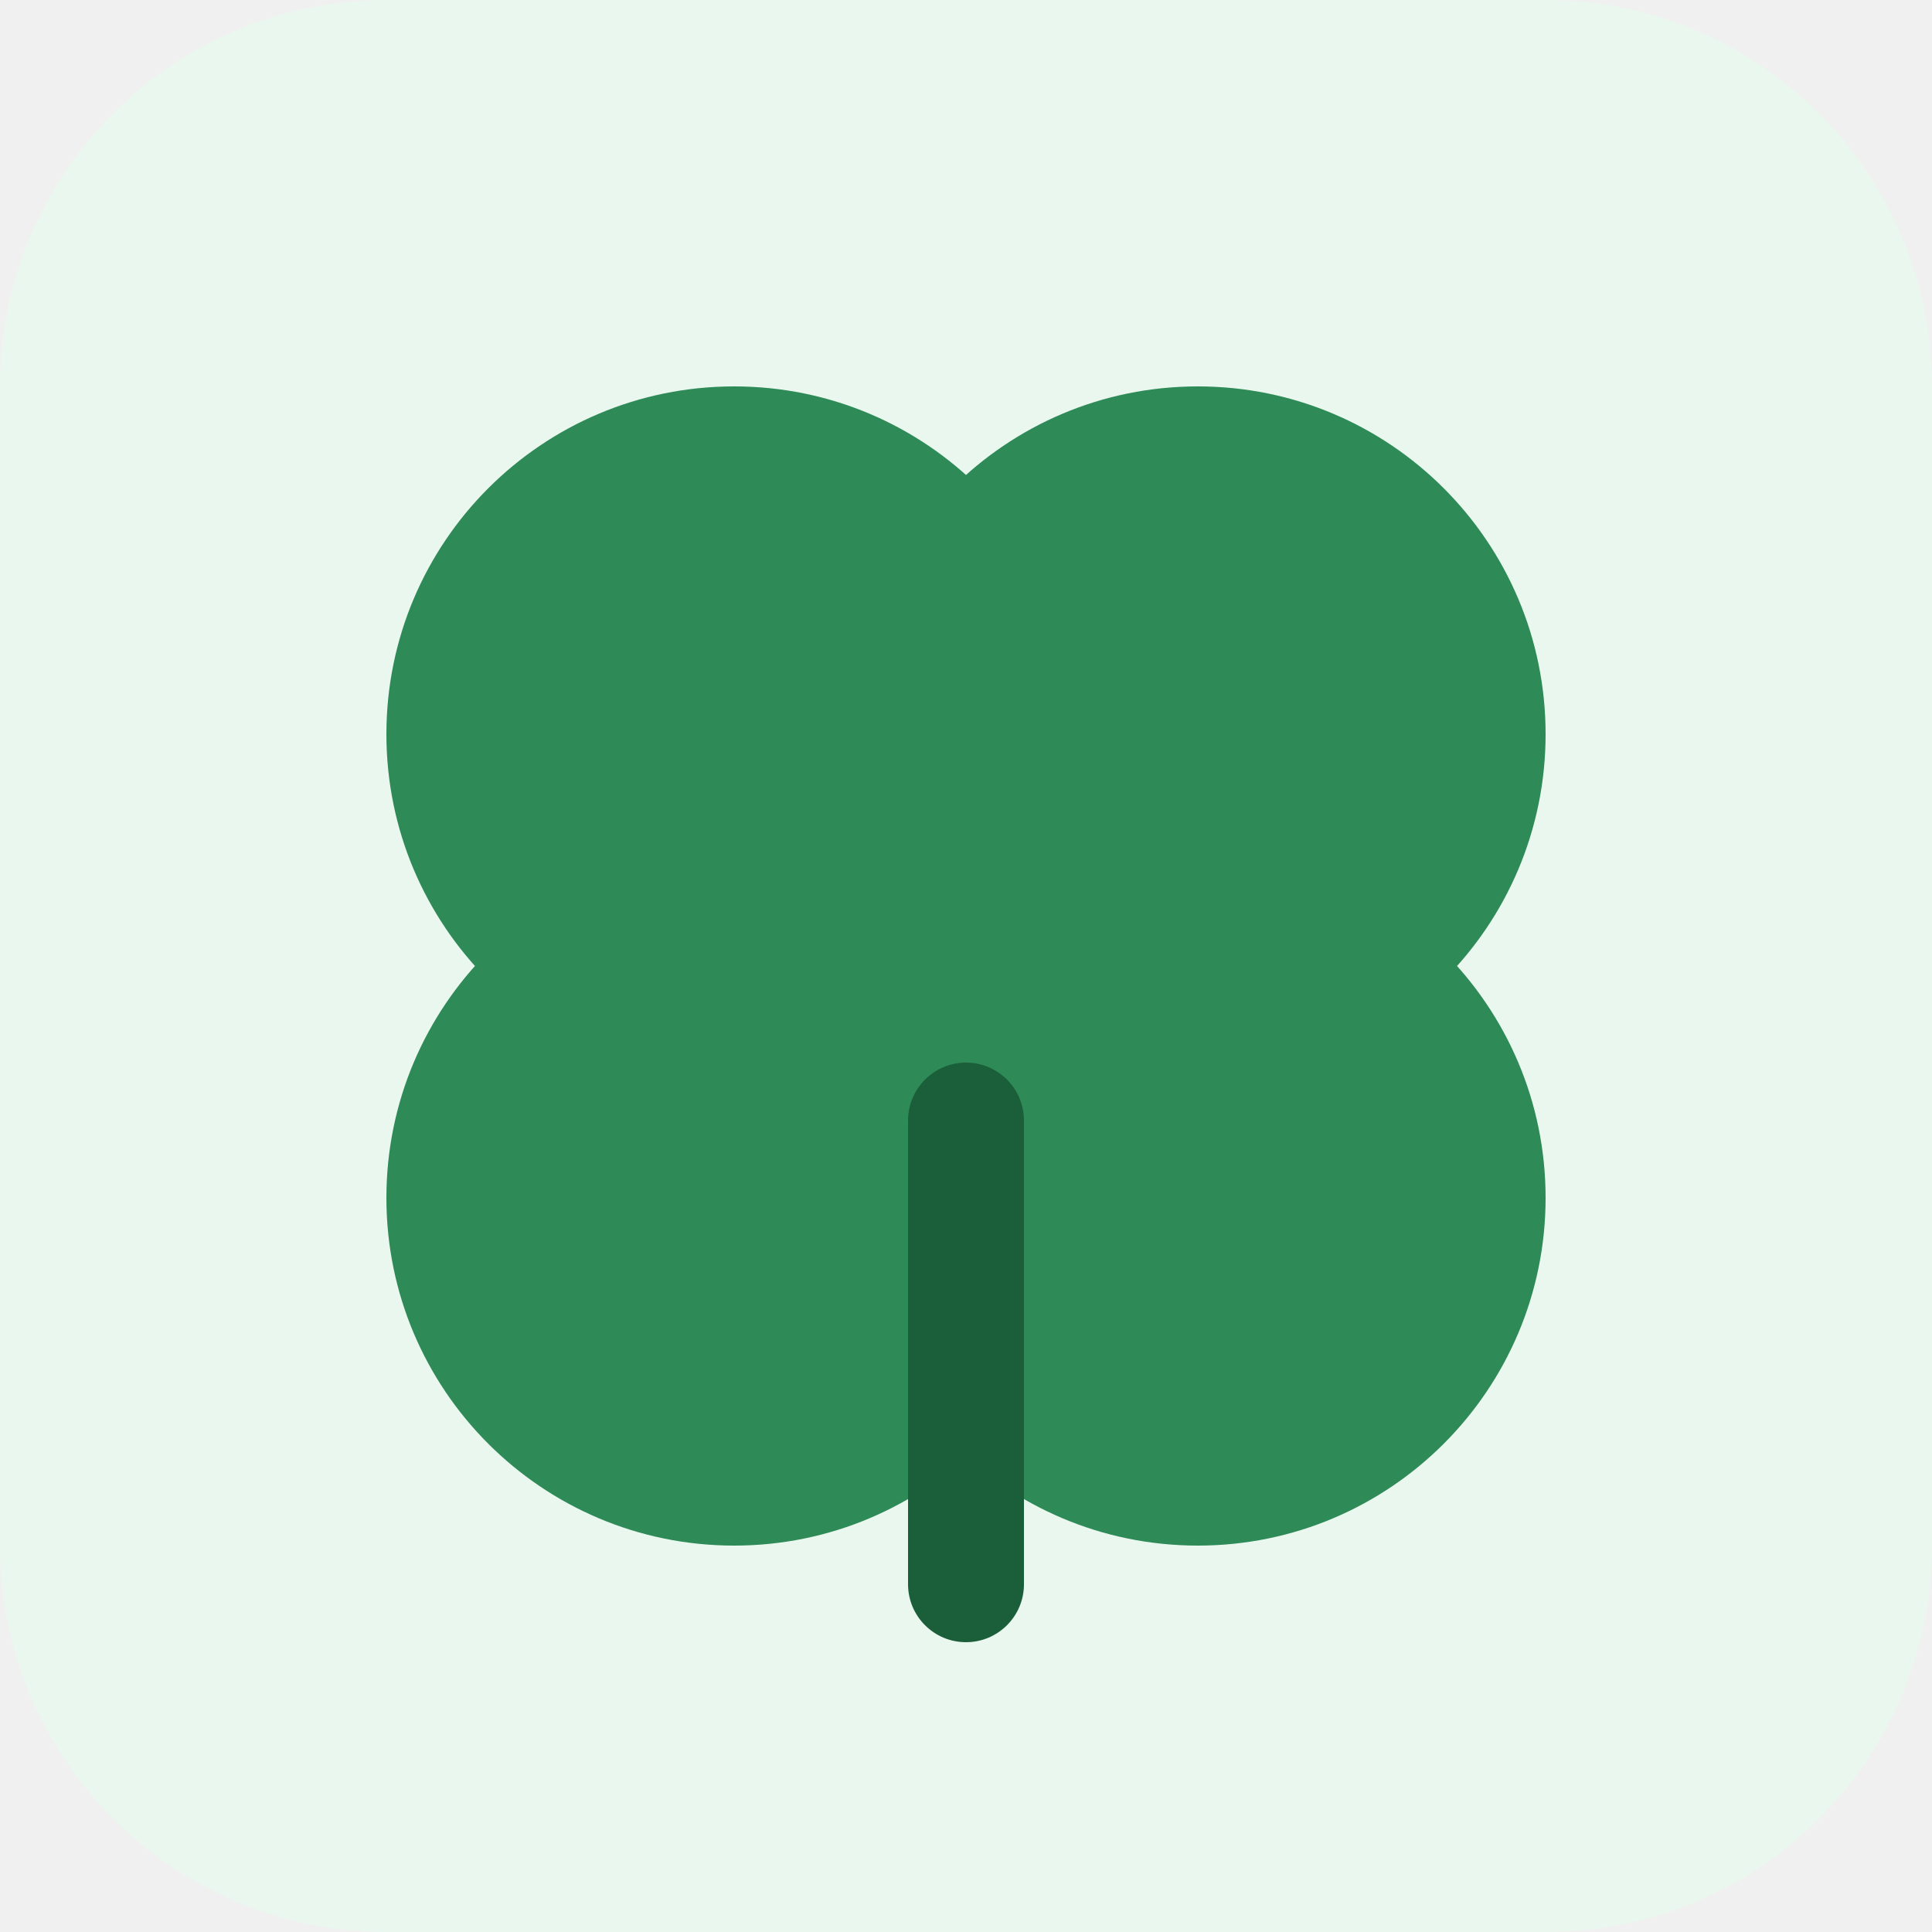
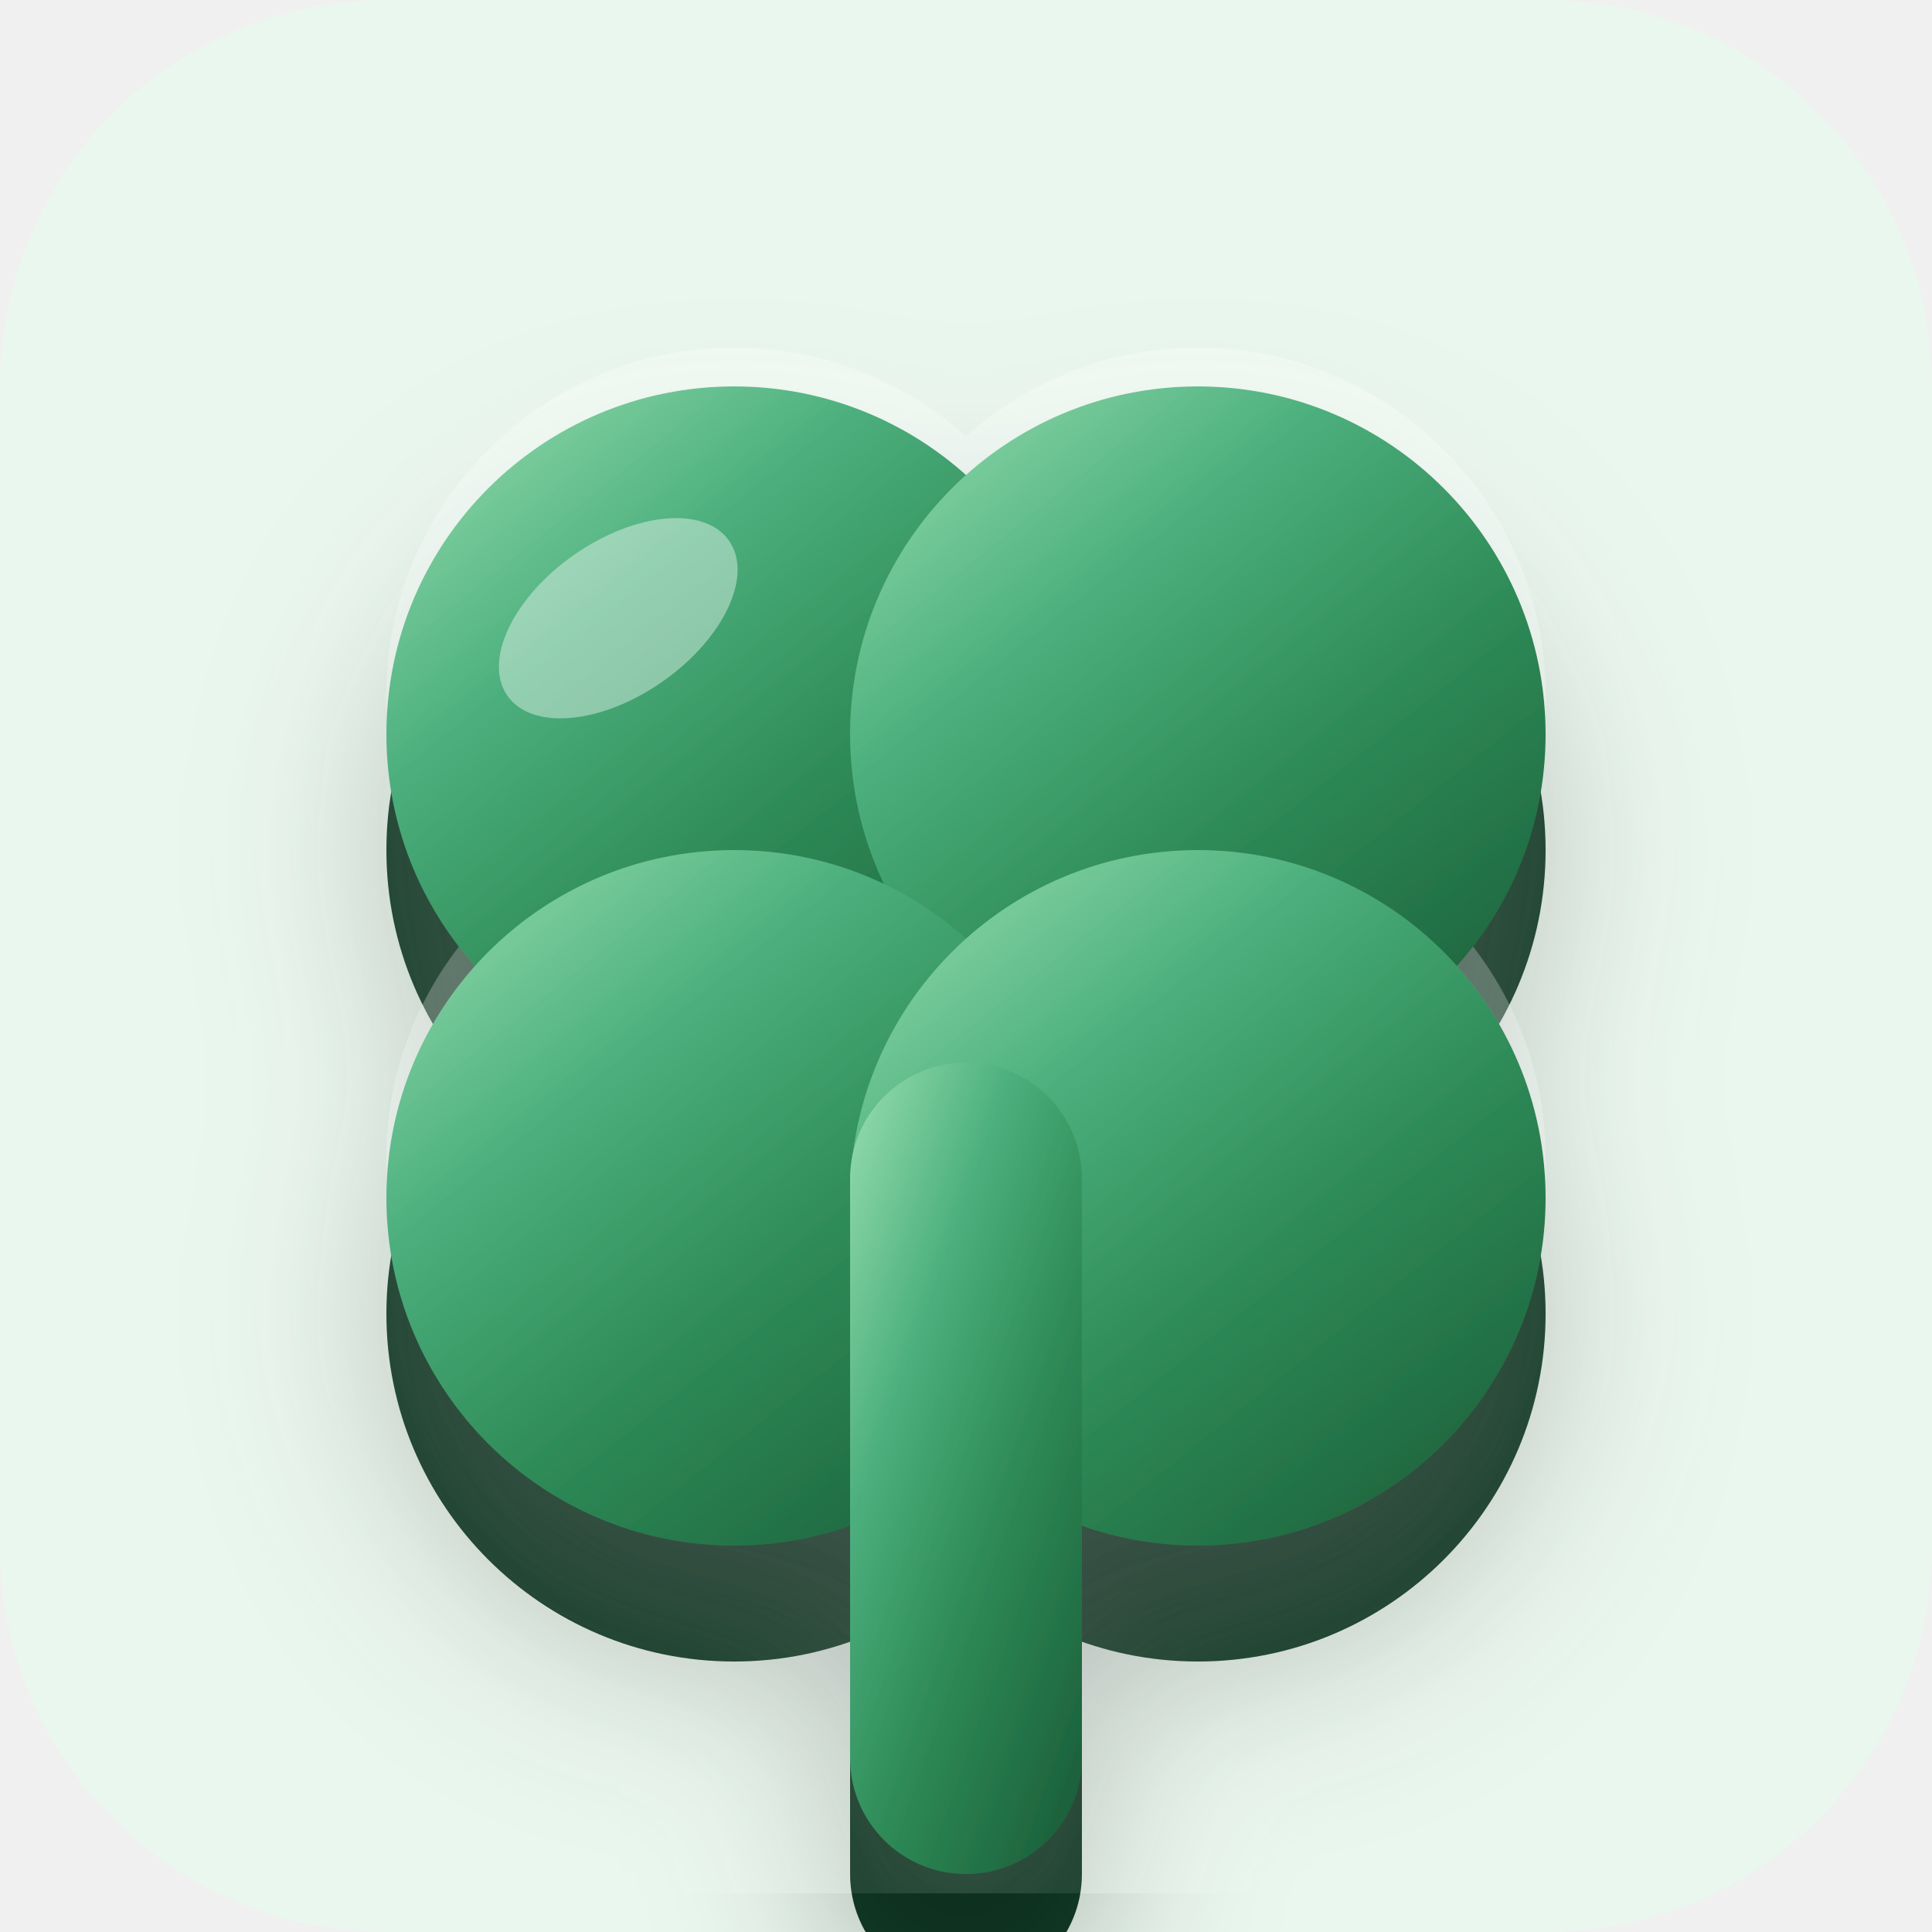
<svg xmlns="http://www.w3.org/2000/svg" viewBox="0 0 100 100">
+   <defs>
+     <linearGradient id="cloverFill" x1="10%" y1="0%" x2="90%" y2="100%">
+       <stop offset="0%" stop-color="#8fd9ab" />
+       <stop offset="30%" stop-color="#4caf7d" />
+       <stop offset="60%" stop-color="#2e8b57" />
+       <stop offset="100%" stop-color="#1b5e3a" />
+     </linearGradient>
+   </defs>
  <rect width="100" height="100" rx="20" fill="#eaf7ee" />
-   <g fill="#2e8b57">
+   <g transform="translate(0,6)" fill="#123d27">
    <circle cx="38" cy="38" r="18" />
    <circle cx="62" cy="38" r="18" />
    <circle cx="38" cy="62" r="18" />
    <circle cx="62" cy="62" r="18" />
+     <rect x="44" y="55" width="12" height="42" rx="6" />
  </g>
-   <rect x="47" y="55" width="6" height="30" rx="3" fill="#1b5e3a" />
+   <g fill="url(#cloverFill)" style="filter:drop-shadow(0 6px 5px rgba(0,0,0,0.35)) drop-shadow(0 -2px 0 rgba(255,255,255,0.3));">
+     <circle cx="38" cy="38" r="18" />
+     <circle cx="62" cy="38" r="18" />
+     <circle cx="38" cy="62" r="18" />
+     <circle cx="62" cy="62" r="18" />
+     <rect x="44" y="55" width="12" height="42" rx="6" />
+   </g>
+   <ellipse cx="32" cy="32" rx="7" ry="4" fill="#ffffff" opacity="0.4" transform="rotate(-35 32 32)" />
</svg>
